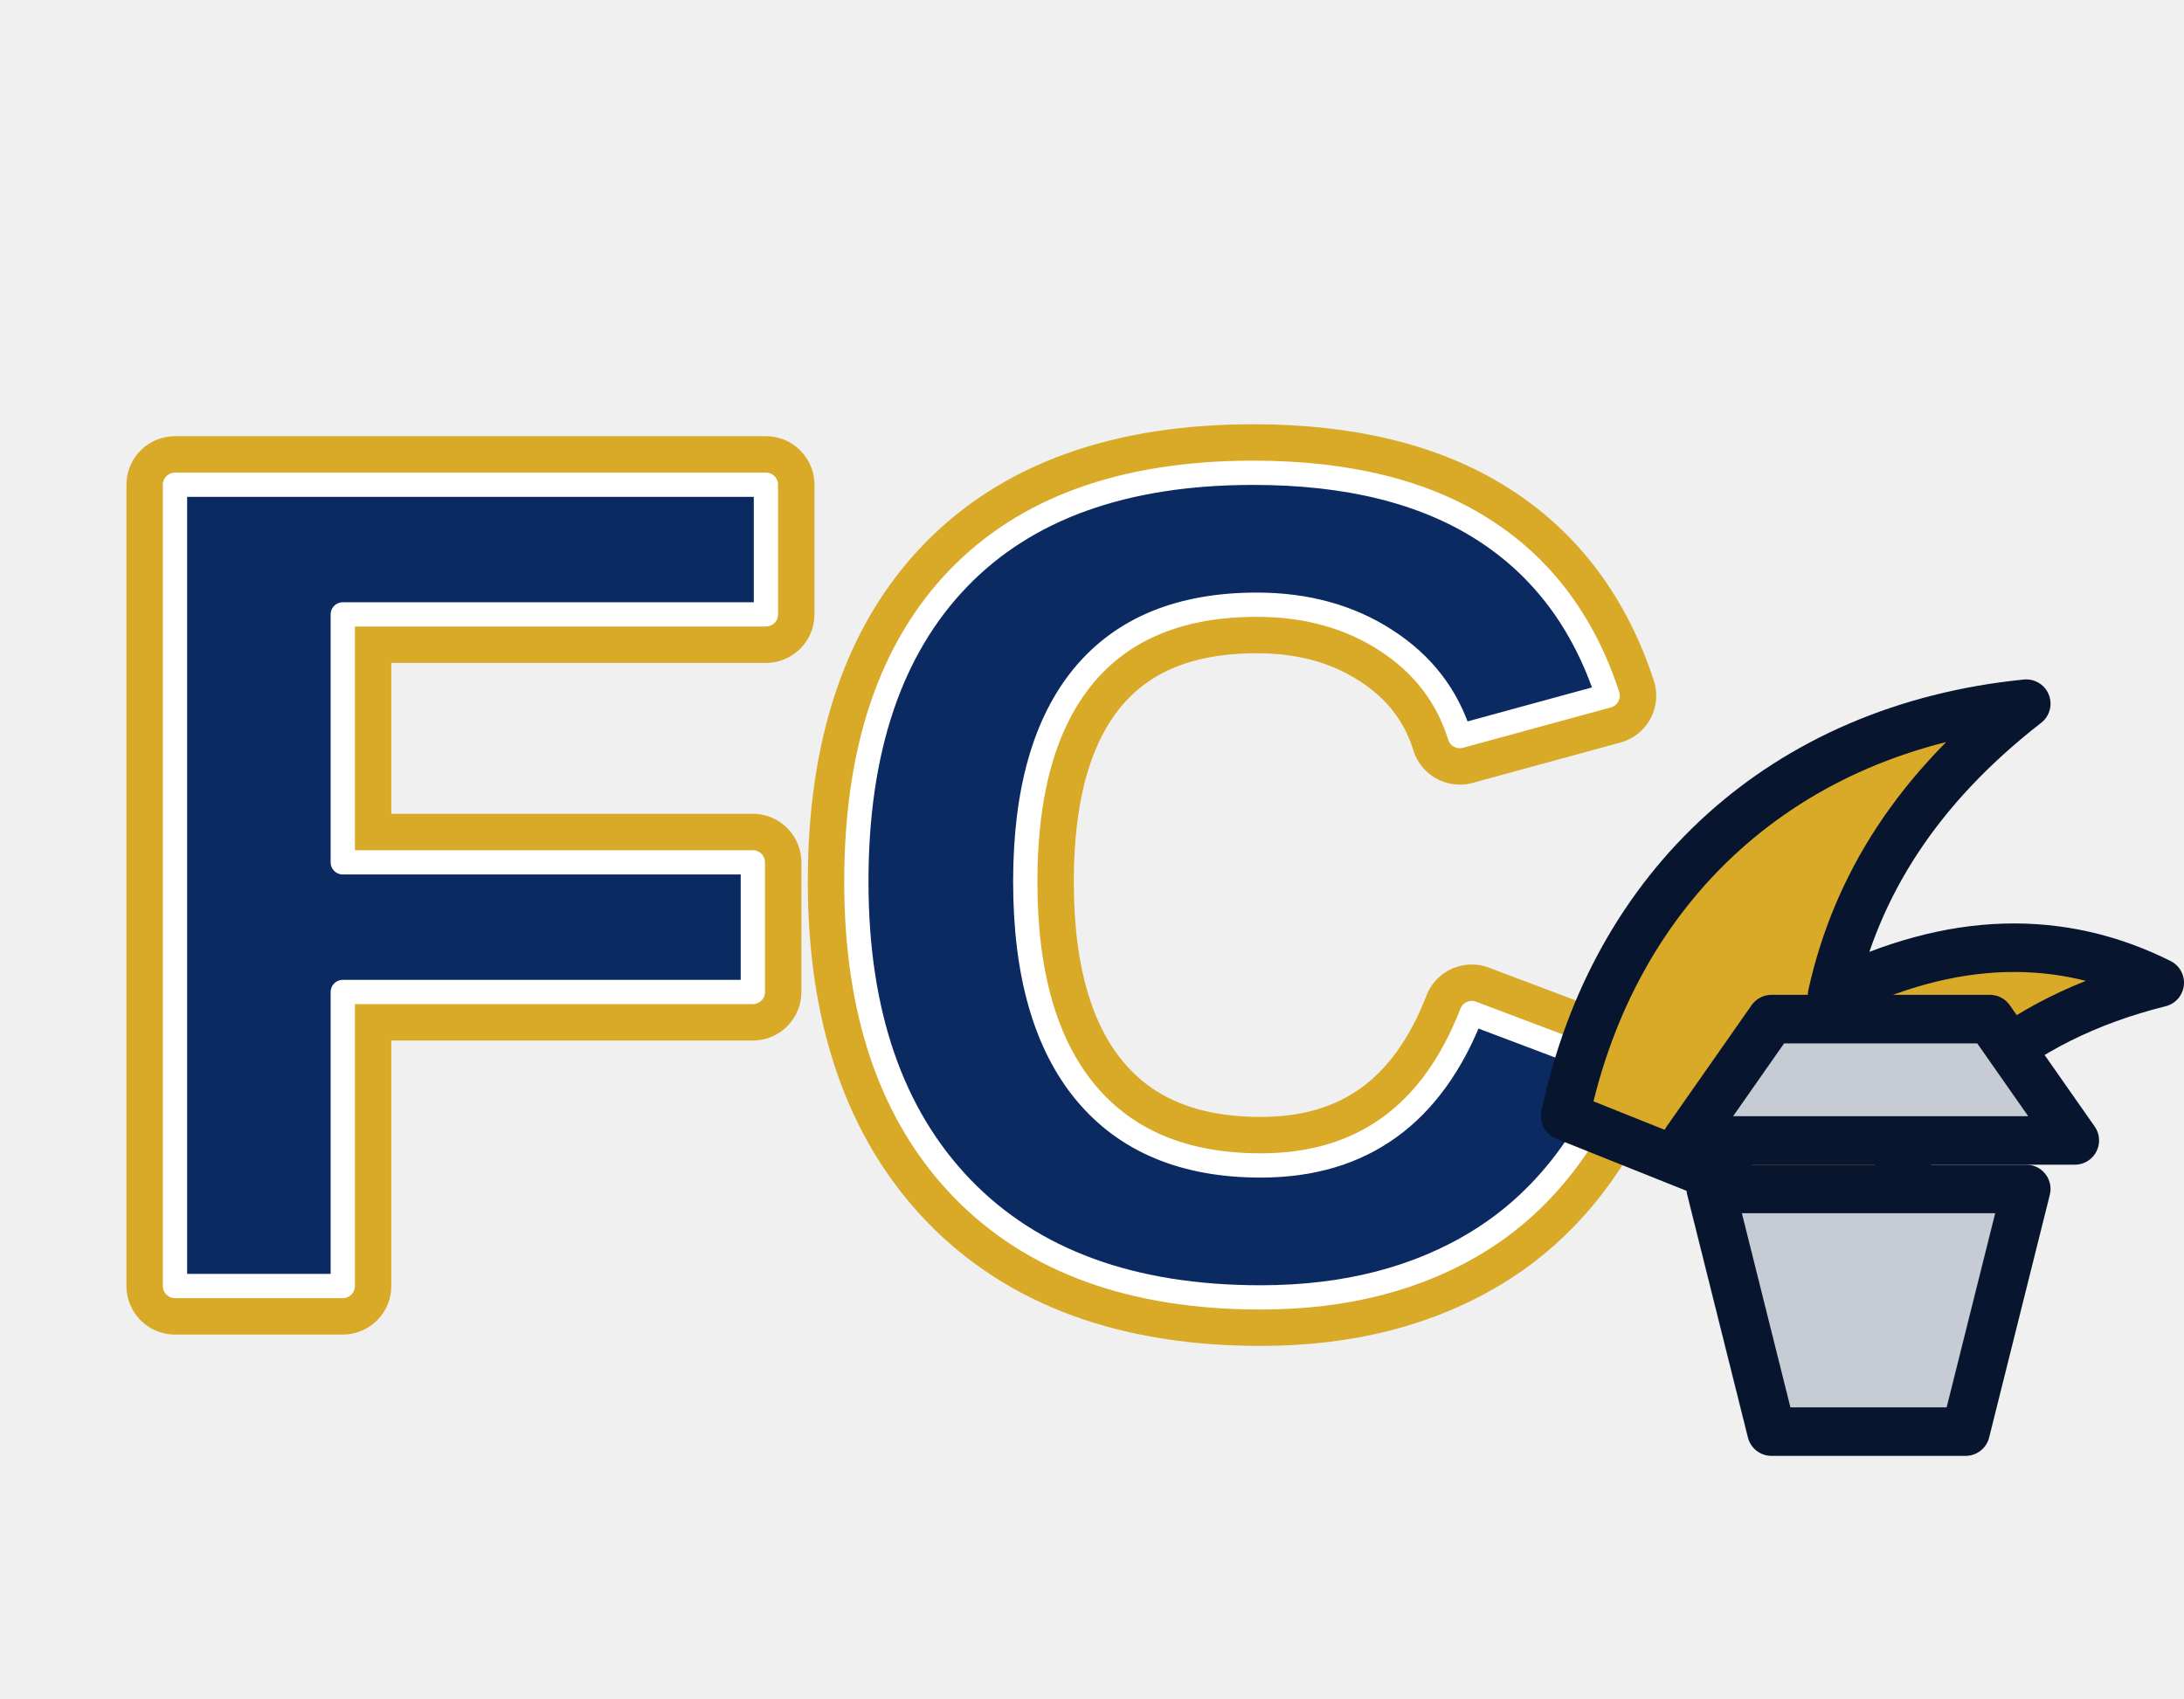
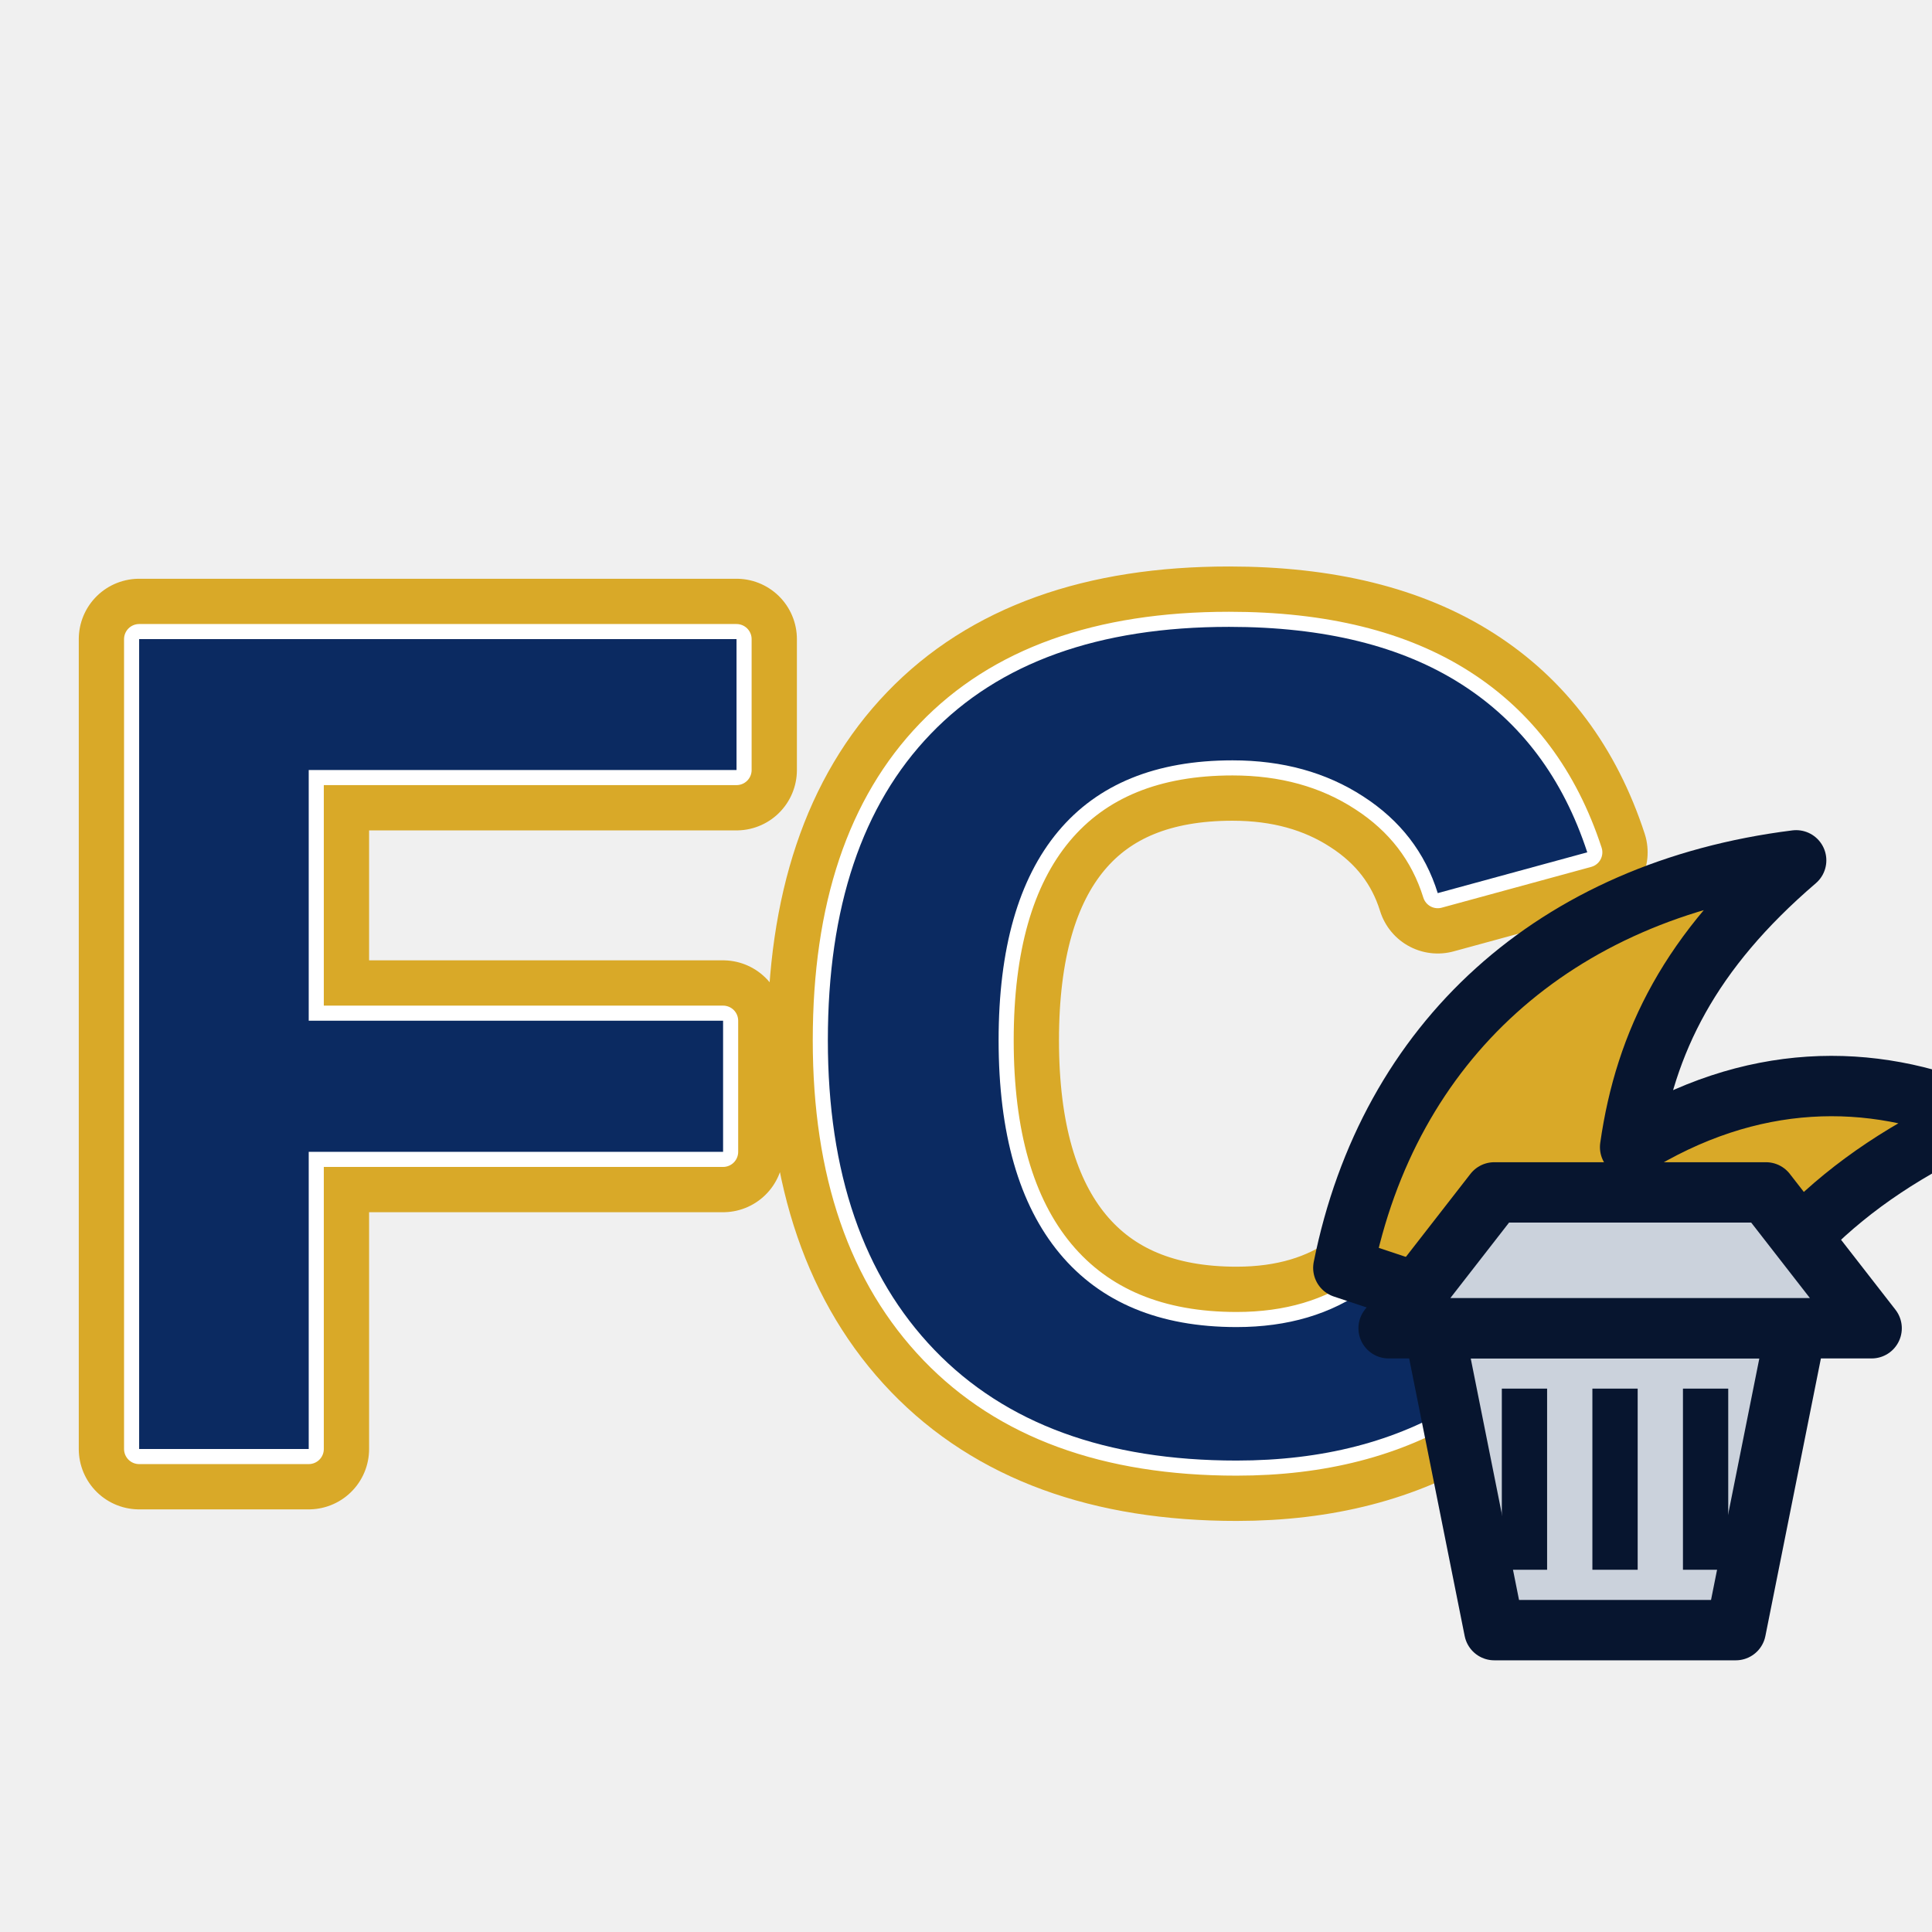
- <svg xmlns="http://www.w3.org/2000/svg" viewBox="0 0 180 140">
-   <g stroke="#08152f" stroke-linejoin="round">
-     <text x="8" y="106" font-family="Arial Black,Arial,sans-serif" font-size="96" font-weight="900" fill="#0b2a61" stroke="#d9a928" stroke-width="8">FC</text>
-     <text x="8" y="106" font-family="Arial Black,Arial,sans-serif" font-size="96" font-weight="900" fill="#0b2a61" stroke="#fff" stroke-width="2">FC</text>
-     <path d="M129 92c4-19 18-32 38-34-9 7-14 15-16 24 10-5 19-5 27-1-12 3-20 10-24 21z" fill="#d9a928" stroke-width="4" />
-     <path d="M141 98h26l-5 20h-16z" fill="#c7ccd4" stroke-width="4" />
-     <path d="M146 84h18l7 10h-32z" fill="#c7ccd4" stroke-width="4" />
+ <svg xmlns="http://www.w3.org/2000/svg" viewBox="0 0 128 128" role="img" aria-label="Friendship Collegiate score mark">
+   <g stroke="#07152f" stroke-linejoin="round">
+     <text x="4" y="96" font-family="Arial Black,Arial,sans-serif" font-size="78" font-weight="900" fill="#0b2a61" stroke="#d9a928" stroke-width="8" paint-order="stroke">FC</text>
+     <text x="4" y="96" font-family="Arial Black,Arial,sans-serif" font-size="78" font-weight="900" fill="#0b2a61" stroke="#fff" stroke-width="2" paint-order="stroke">FC</text>
+     <g transform="translate(82 67)">
+       <path d="M7 17C10 2 21-8 37-10c-7 6-10 12-11 19 8-5 16-5 23-2-9 4-15 10-18 18z" fill="#d9a928" stroke-width="4" />
+       <path d="M13 21h24l-4 20H17z" fill="#cbd2dc" stroke-width="4" />
+       <path d="M17 12h18l7 9H10z" fill="#cbd2dc" stroke-width="4" />
+       <path d="M19 25v12M25 25v12M31 25v12" fill="none" stroke="#07152f" stroke-width="3" />
+     </g>
  </g>
</svg>
